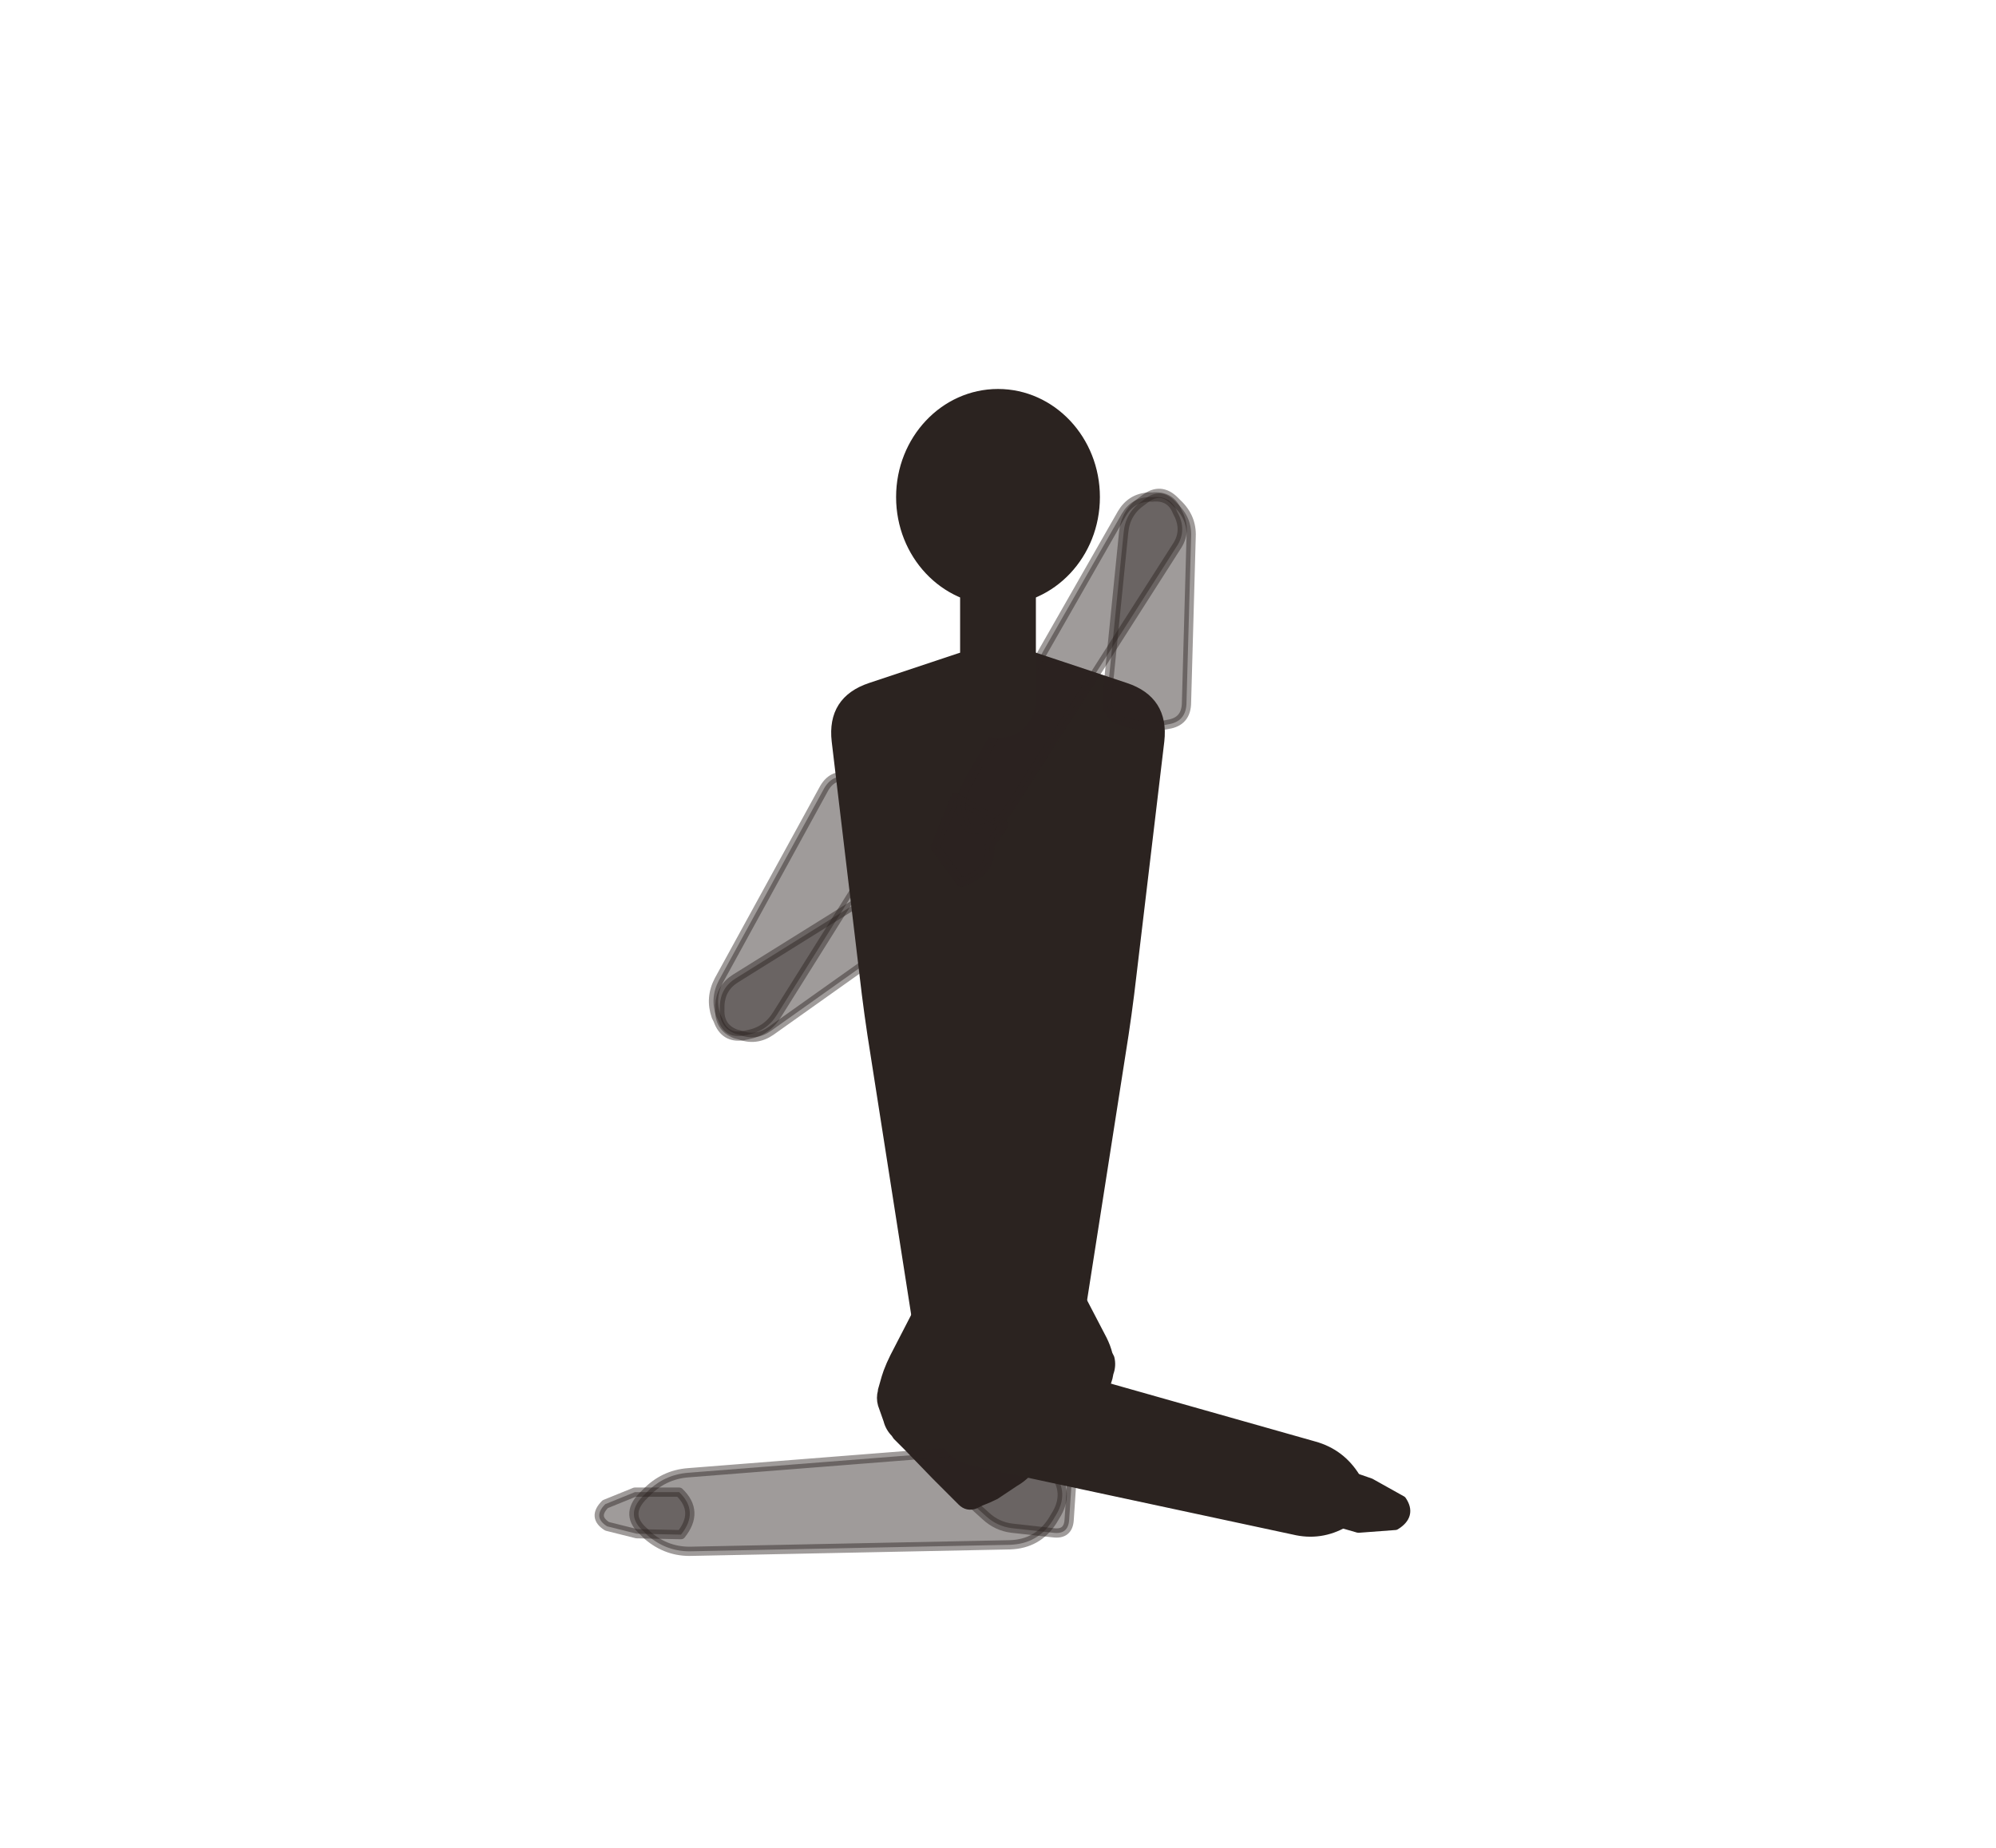
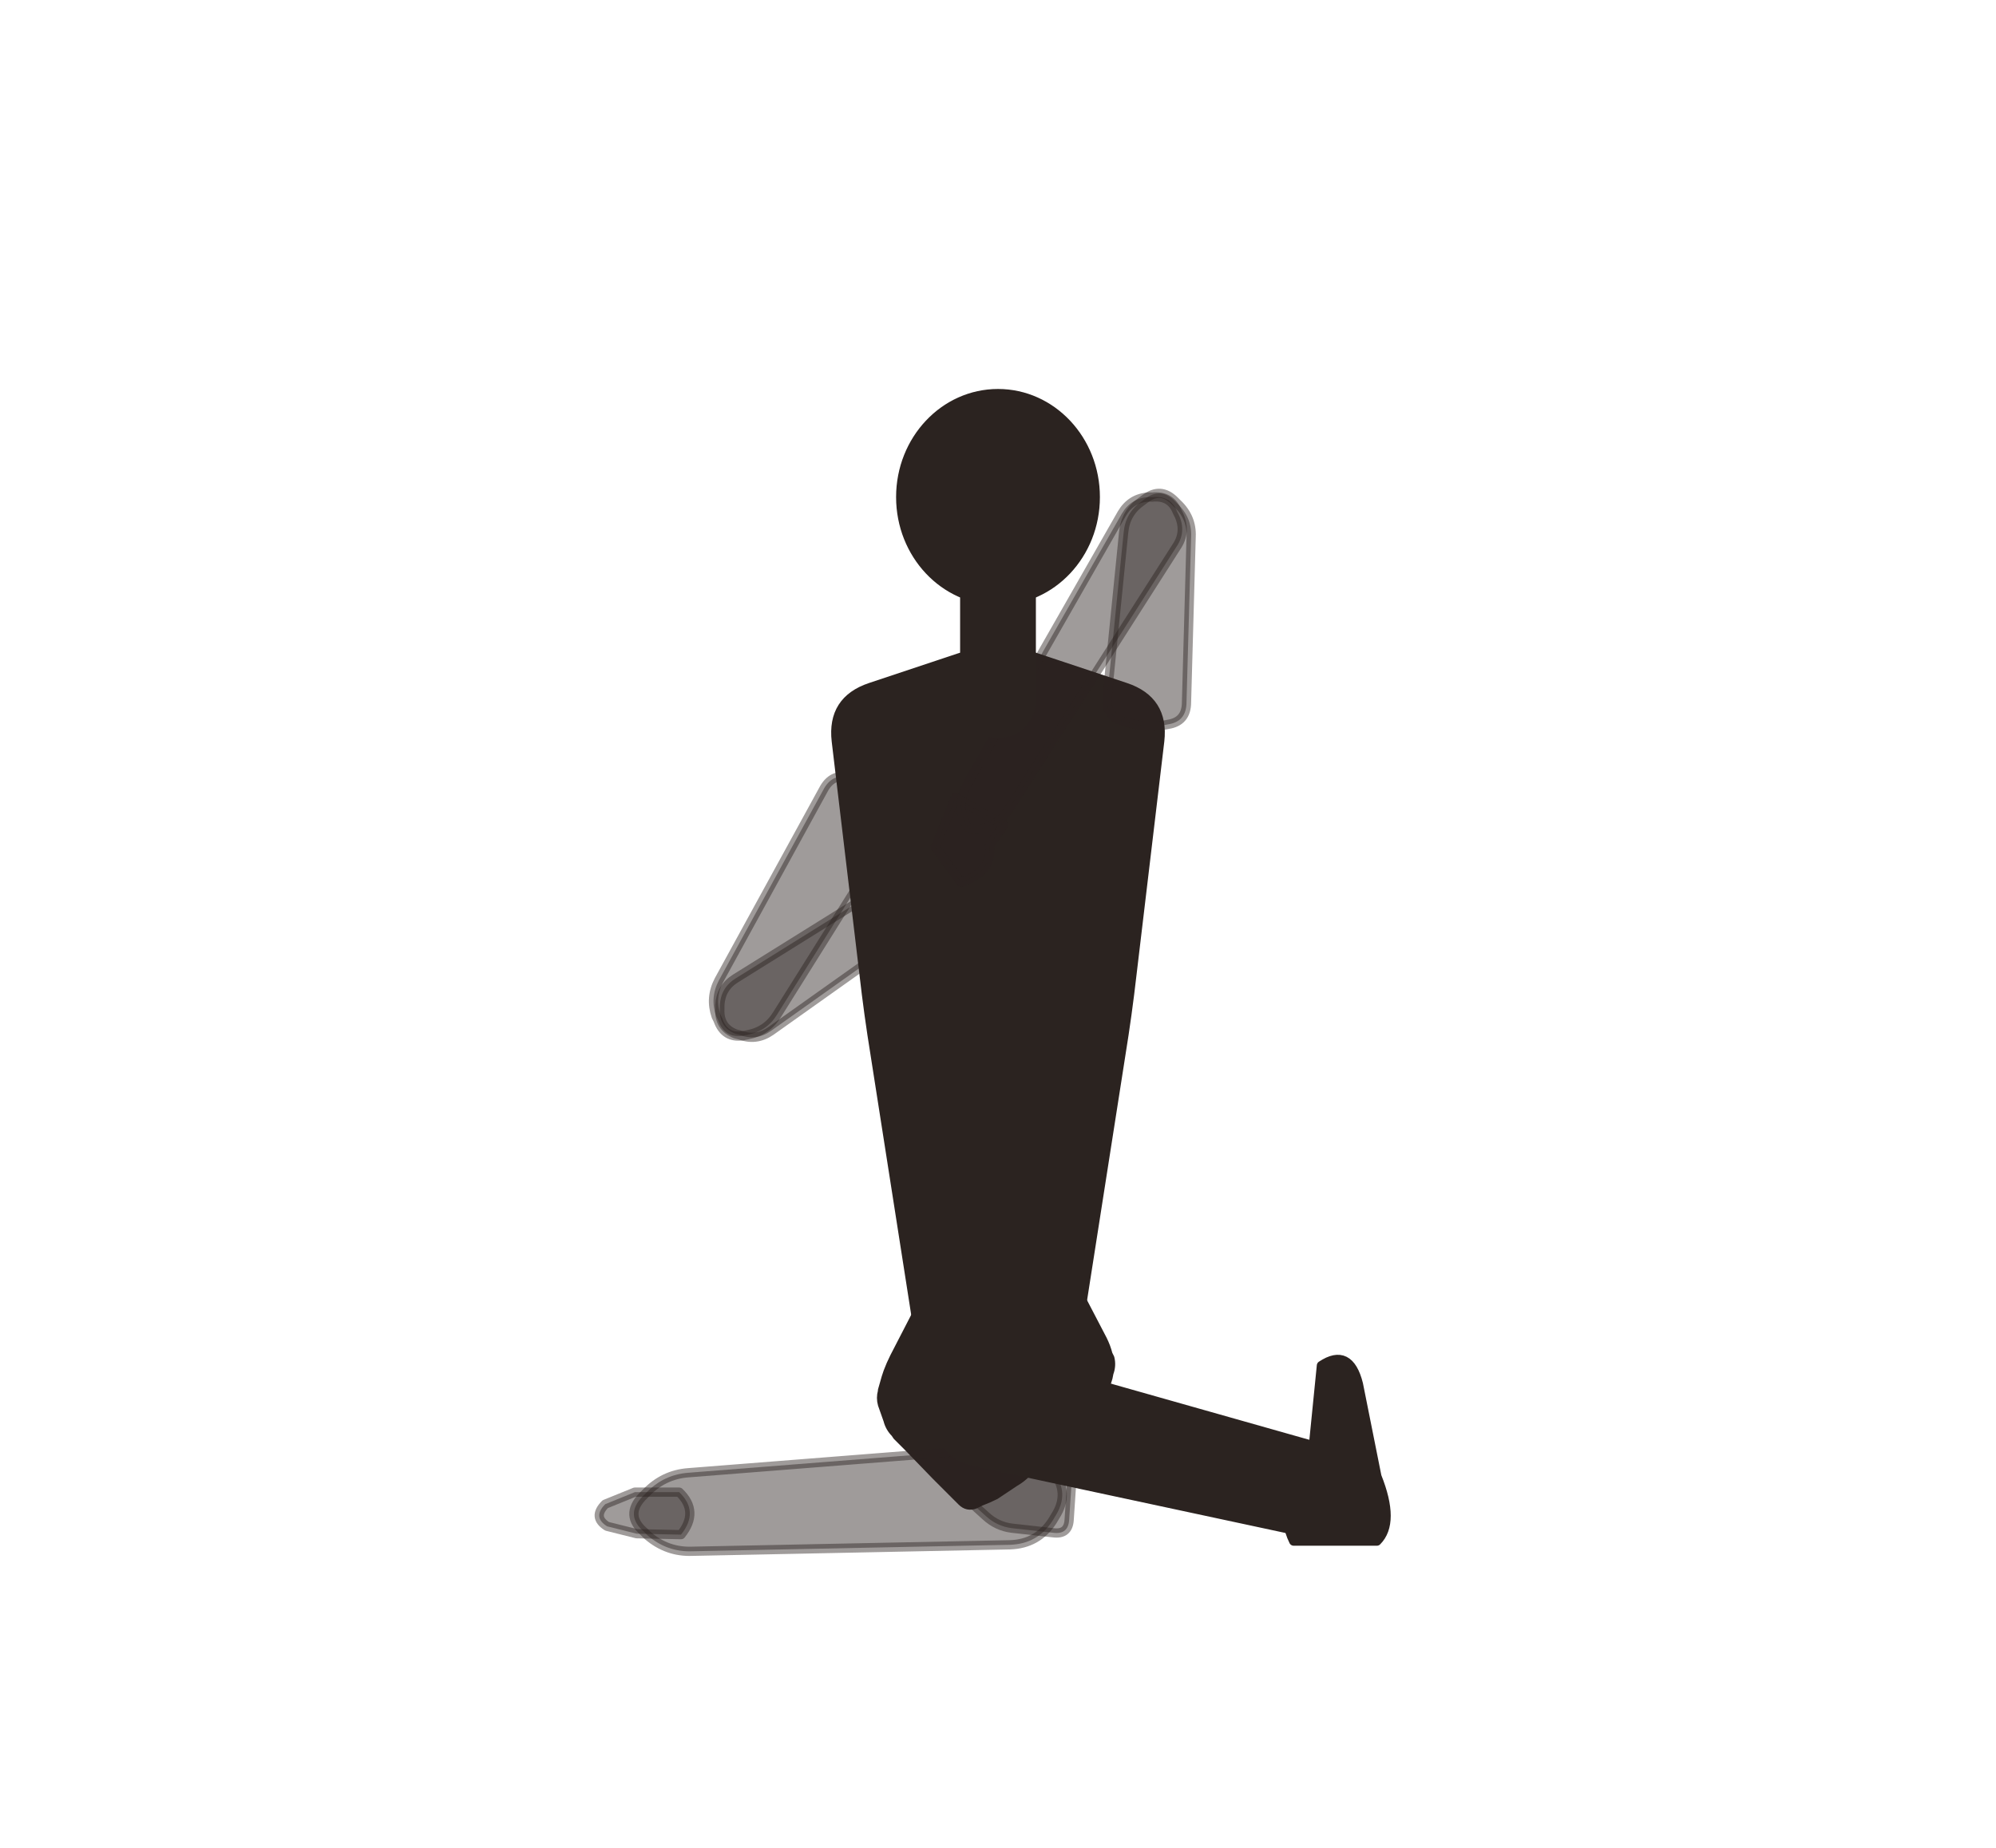
<svg xmlns="http://www.w3.org/2000/svg" viewBox="-8 0 216 200">
  <path d="M 96.6 162.2 L 98.7 164.1 Q 99.9 165.2 101.5 165.4 L 106 165.9 Q 107.6 166.1 107.7 164.5 L 108 160 Q 108.1 158.4 107.2 157 L 105.7 154.6 Q 104.9 153.2 103.7 154.2 L 96.6 160.1 Q 95.4 161.2 96.6 162.2 Z" fill="#2b2320" stroke="#2b2320" stroke-width="1" stroke-linejoin="round" fill-opacity="0.45" stroke-opacity="0.45" />
  <path d="M 93.6 145.8 L 93.7 145.9 Q 93.8 146.3 93.6 146.7 L 90.9 152.6 Q 90.2 154.1 91.7 154.7 L 97.8 157.1 Q 98.2 157.3 98.4 157.7 L 98.4 157.8 Q 98.6 158.2 98.5 157.8 L 93.7 145.8 Q 93.5 145.4 93.6 145.8 Z" fill="#2b2320" stroke="#2b2320" stroke-width="1" stroke-linejoin="round" />
  <path d="M 81.2 85.3 L 69.8 106.1 Q 68.8 108 69.5 110 L 69.7 110.4 Q 70.4 112.4 72.4 112.1 L 72.9 112 Q 75 111.6 76.1 109.8 L 88.7 89.7 Q 89.8 88 88.3 86.7 L 88 86.3 Q 86.5 85 84.6 84.3 L 84.1 84.2 Q 82.2 83.6 81.2 85.3 Z" fill="#2b2320" stroke="#2b2320" stroke-width="1" stroke-linejoin="round" fill-opacity="0.45" stroke-opacity="0.45" />
  <path d="M 75.4 111.6 L 96.1 96.9 Q 97.4 96 97.8 94.3 L 97.9 93.9 Q 98.3 92.3 96.6 92 L 96.2 91.9 Q 94.6 91.6 93.1 92.5 L 71.6 105.9 Q 70 106.9 69.9 108.8 L 69.9 109.2 Q 69.8 111.2 71.6 111.9 L 72 112 Q 73.8 112.7 75.4 111.6 Z" fill="#2b2320" stroke="#2b2320" stroke-width="1" stroke-linejoin="round" fill-opacity="0.45" stroke-opacity="0.45" />
  <path d="M 94.3 91.3 L 99.5 88.7 L 103.5 91.3 Q 102.7 94.7 99.7 94.6 L 97.7 96.3 Z" fill="#2b2320" stroke="#2b2320" stroke-width="1" stroke-linejoin="round" fill-opacity="0.45" stroke-opacity="0.45" />
  <path d="M 86.2 74.4 L 95.8 71.2 Q 100 69.8 104.2 71.2 L 113.8 74.4 Q 118 75.8 117.5 80.2 L 114.5 105.4 Q 114 109.8 113.3 114.1 L 108.7 143.5 Q 108 147.8 103.6 147.8 L 96.4 147.8 Q 92 147.8 91.3 143.5 L 86.7 114.1 Q 86 109.8 85.5 105.4 L 82.5 80.2 Q 82 75.8 86.2 74.4 Z" fill="#2b2320" stroke="#2b2320" stroke-width="1" stroke-linejoin="round" />
  <path d="M 87.5 150.6 L 87.5 150.5 Q 87.7 149.8 87.9 149.1 L 88.1 148.5 Q 88.4 147.7 88.8 146.9 L 93.6 137.6 Q 94 136.8 94.7 136.3 L 99.3 133.3 Q 100 132.8 100.8 133.1 L 105.2 134.5 Q 106 134.8 106.4 135.6 L 111.3 145 Q 111.7 145.8 111.9 146.6 L 112.1 147 Q 112.3 147.8 112 148.6 L 111.9 149.1 Q 111.7 149.9 111.2 150.6 L 109.2 153.9 Q 108.7 154.7 108.1 155.2 L 103.1 159.4 Q 102.5 160 101.8 160.4 L 99.7 161.8 Q 98.9 162.2 98.1 162.5 L 97.5 162.8 Q 96.7 163.1 96.1 162.5 L 94.5 160.9 Q 93.9 160.3 93.3 159.7 L 90.3 156.6 Q 89.7 156 89.1 155.4 L 88.9 155.1 Q 88.3 154.5 88.1 153.7 L 87.5 152 Q 87.3 151.3 87.5 150.6 Z" fill="#2b2320" stroke="#2b2320" stroke-width="1" stroke-linejoin="round" />
  <path d="M 100.8 156.7 L 66.5 159.4 Q 63.8 159.6 61.9 161.6 L 61.5 162 Q 59.6 164 61.7 165.8 L 62.1 166.2 Q 64.2 168 66.9 167.9 L 101.3 167.2 Q 104.3 167.1 105.9 164.6 L 106.2 164.1 Q 107.8 161.6 106 159.3 L 105.6 158.8 Q 103.7 156.5 100.8 156.7 Z" fill="#2b2320" stroke="#2b2320" stroke-width="1" stroke-linejoin="round" fill-opacity="0.45" stroke-opacity="0.45" />
  <path d="M 65.5 161.5 Q 67.7 163.6 65.7 166.1 L 60.9 166 L 57.7 165.2 Q 56.1 164.2 57.5 162.8 L 60.7 161.5 Z" fill="#2b2320" stroke="#2b2320" stroke-width="1" stroke-linejoin="round" fill-opacity="0.45" stroke-opacity="0.45" />
  <path d="M 97.5 158.2 L 132 165.6 Q 134.9 166.3 137.5 164.8 L 138.1 164.5 Q 140.7 163 139.1 160.4 L 138.7 159.9 Q 137.1 157.3 134.2 156.5 L 100.3 146.9 Q 97.4 146.1 95.1 148 L 94.2 148.8 Q 91.9 150.8 93 153.6 L 93.5 154.7 Q 94.6 157.5 97.5 158.2 Z" fill="#2b2320" stroke="#2b2320" stroke-width="1" stroke-linejoin="round" />
-   <path d="M 133.8 163.9 Q 132.4 160.9 135.1 158.7 L 140.3 160.5 L 143.7 162.4 Q 144.8 164 143 165.1 L 139 165.4 Z" fill="#2b2320" stroke="#2b2320" stroke-width="1" stroke-linejoin="round" />
+   <path d="M 132 166.8 L 141 166.8 Q 143 164.8 141 159.8 L 139 149.8 Q 138 145.8 135 147.8 L 134 157.8 Q 130 162.8 132 166.8 Z" fill="#2b2320" stroke="#2b2320" stroke-width="1" stroke-linejoin="round" />
  <path d="M 120.4 76 L 120.9 58.1 Q 121 56 119.4 54.5 L 119.1 54.2 Q 117.6 52.7 115.9 54 L 115.5 54.3 Q 113.8 55.5 113.6 57.6 L 111.8 75.5 Q 111.6 77.5 113.6 78.1 L 114 78.2 Q 115.9 78.8 117.9 78.5 L 118.4 78.4 Q 120.4 78.1 120.4 76 Z" fill="#2b2320" stroke="#2b2320" stroke-width="1" stroke-linejoin="round" fill-opacity="0.45" stroke-opacity="0.45" />
  <path d="M 113.4 55.6 L 96.6 85 Q 95.8 86.5 96.1 88.1 L 96.2 88.5 Q 96.6 90.1 98.2 89.7 L 98.6 89.6 Q 100.2 89.1 101.1 87.7 L 119.3 59.2 Q 120.4 57.6 119.6 55.8 L 119.4 55.4 Q 118.7 53.6 116.7 53.8 L 116.3 53.8 Q 114.4 53.9 113.4 55.6 Z" fill="#2b2320" stroke="#2b2320" stroke-width="1" stroke-linejoin="round" fill-opacity="0.45" stroke-opacity="0.45" />
  <path d="M 95.4 86.3 L 93.2 91.7 L 96 95.5 Q 99.4 94.4 99.1 91.5 L 100.6 89.3 Z" fill="#2b2320" stroke="#2b2320" stroke-width="1" stroke-linejoin="round" fill-opacity="0.45" stroke-opacity="0.45" />
  <path d="M 103.6 75.8 L 103.6 61.9 A 3.6 3.6 0 0 0 96.4 61.9 L 96.4 75.8 A 3.6 3.6 0 0 0 103.6 75.8 Z" fill="#2b2320" stroke="#2b2320" stroke-width="1" stroke-linejoin="round" />
  <ellipse cx="100" cy="53.8" rx="10.528" ry="11.2" fill="#2b2320" stroke="#2b2320" stroke-width="1" stroke-linejoin="round" />
</svg>
